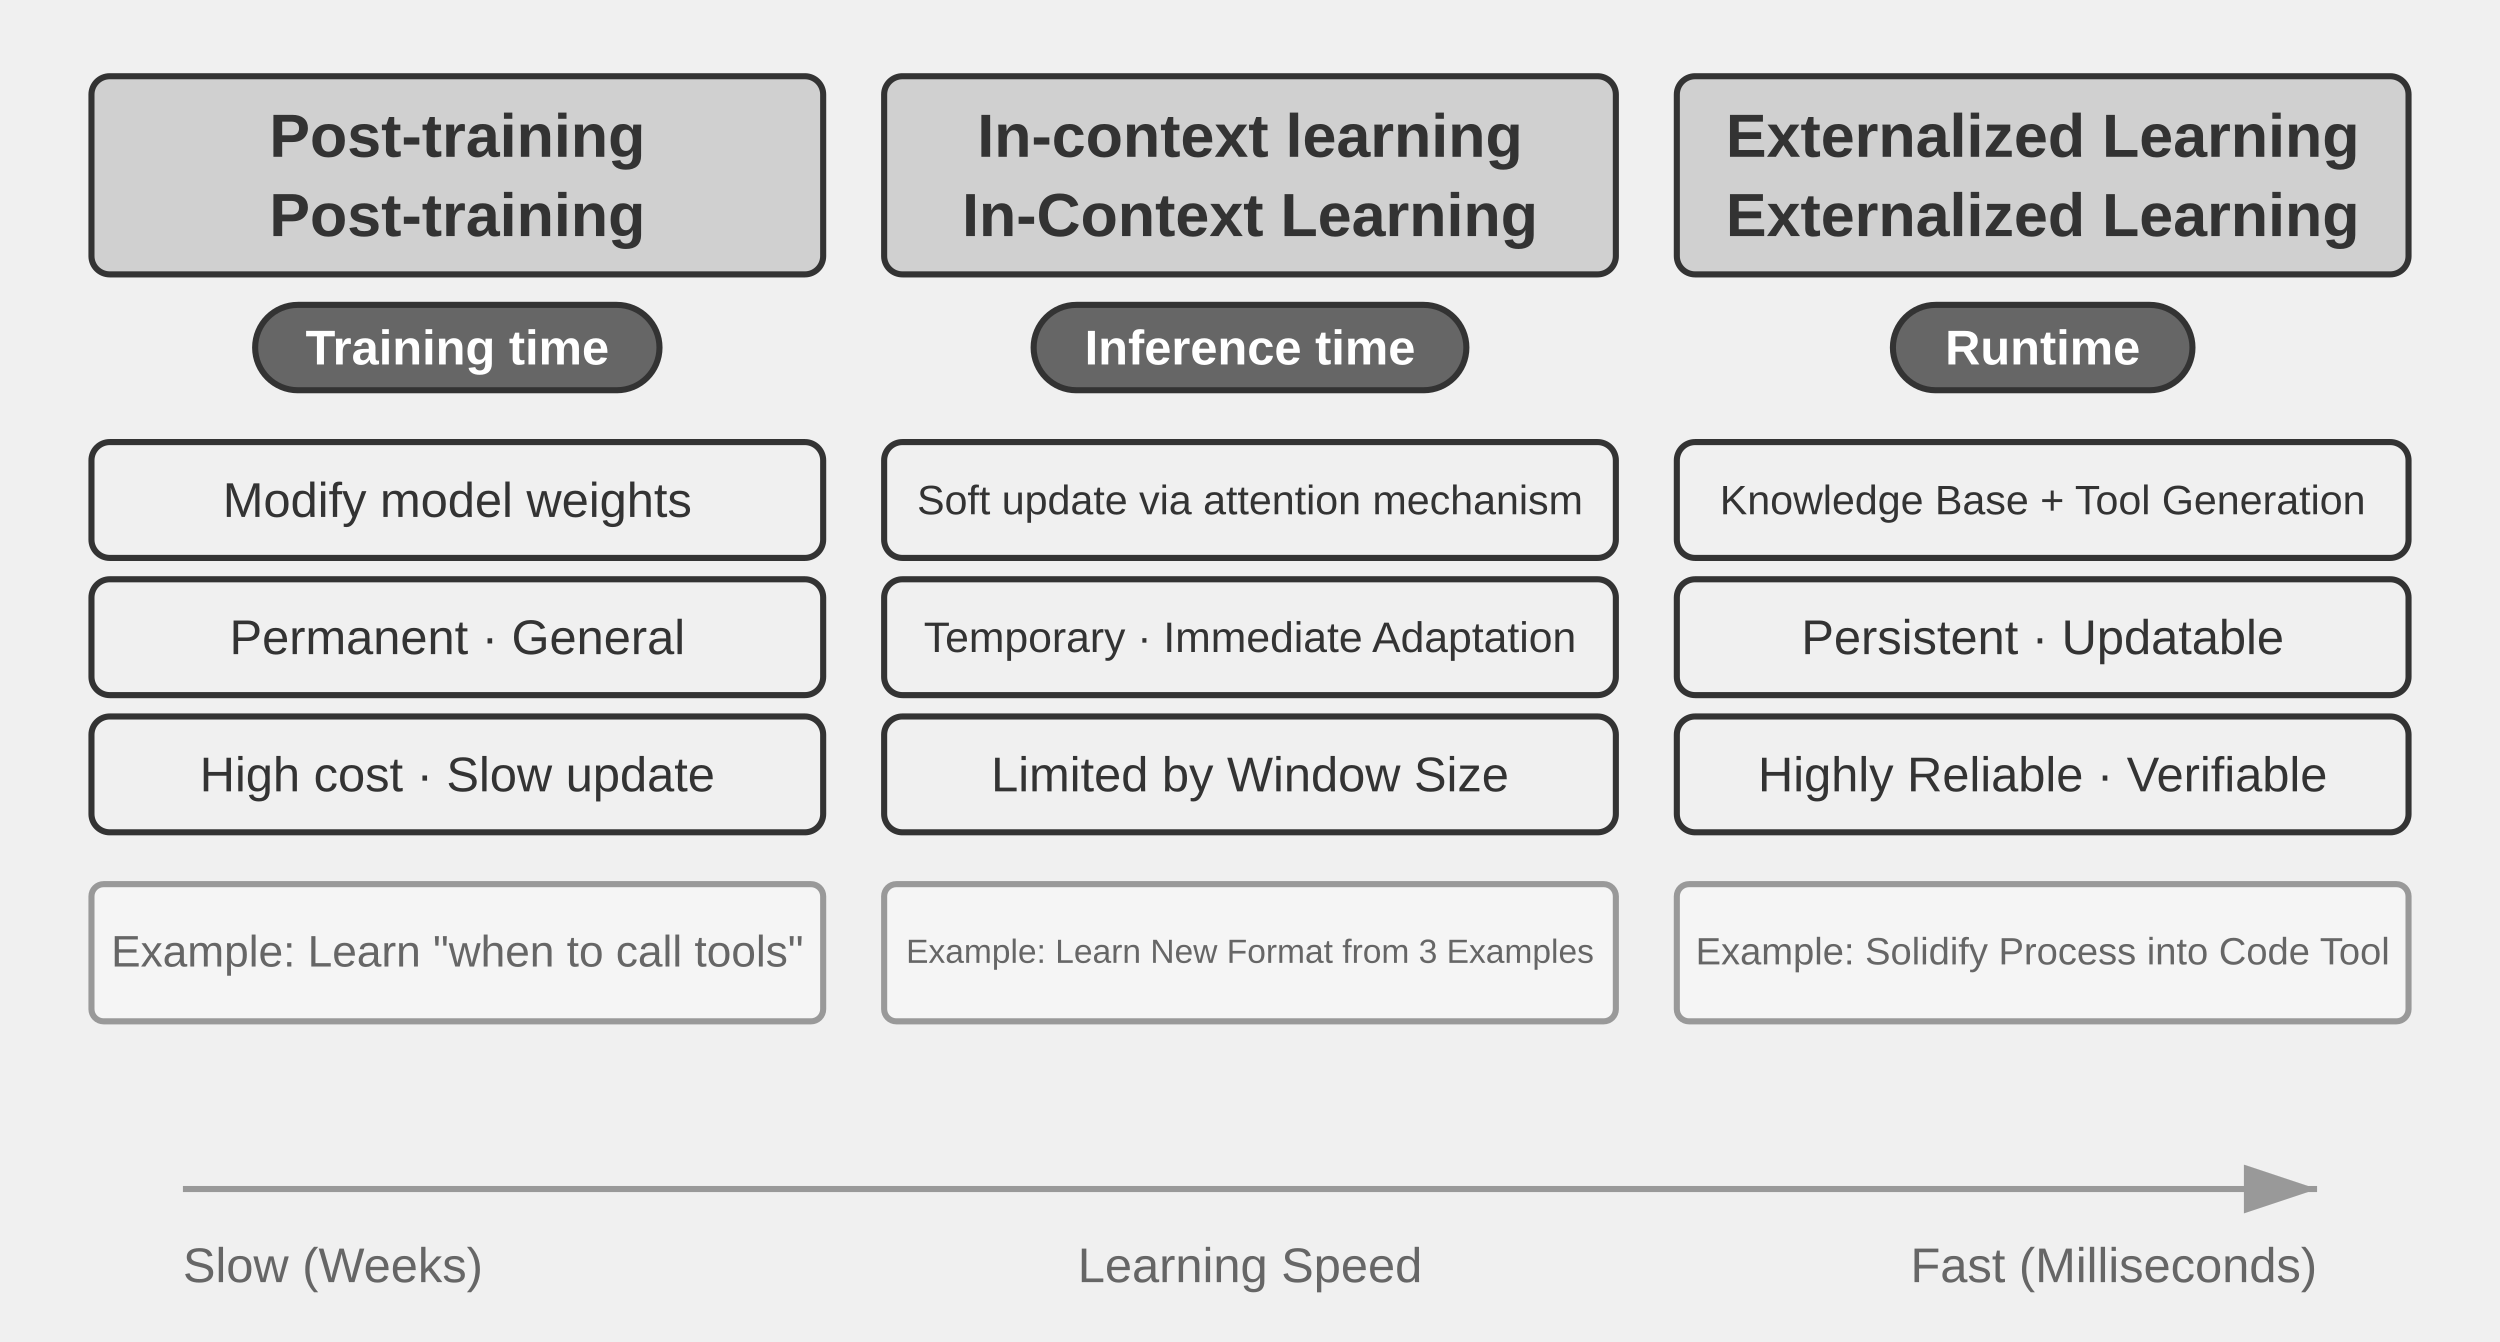
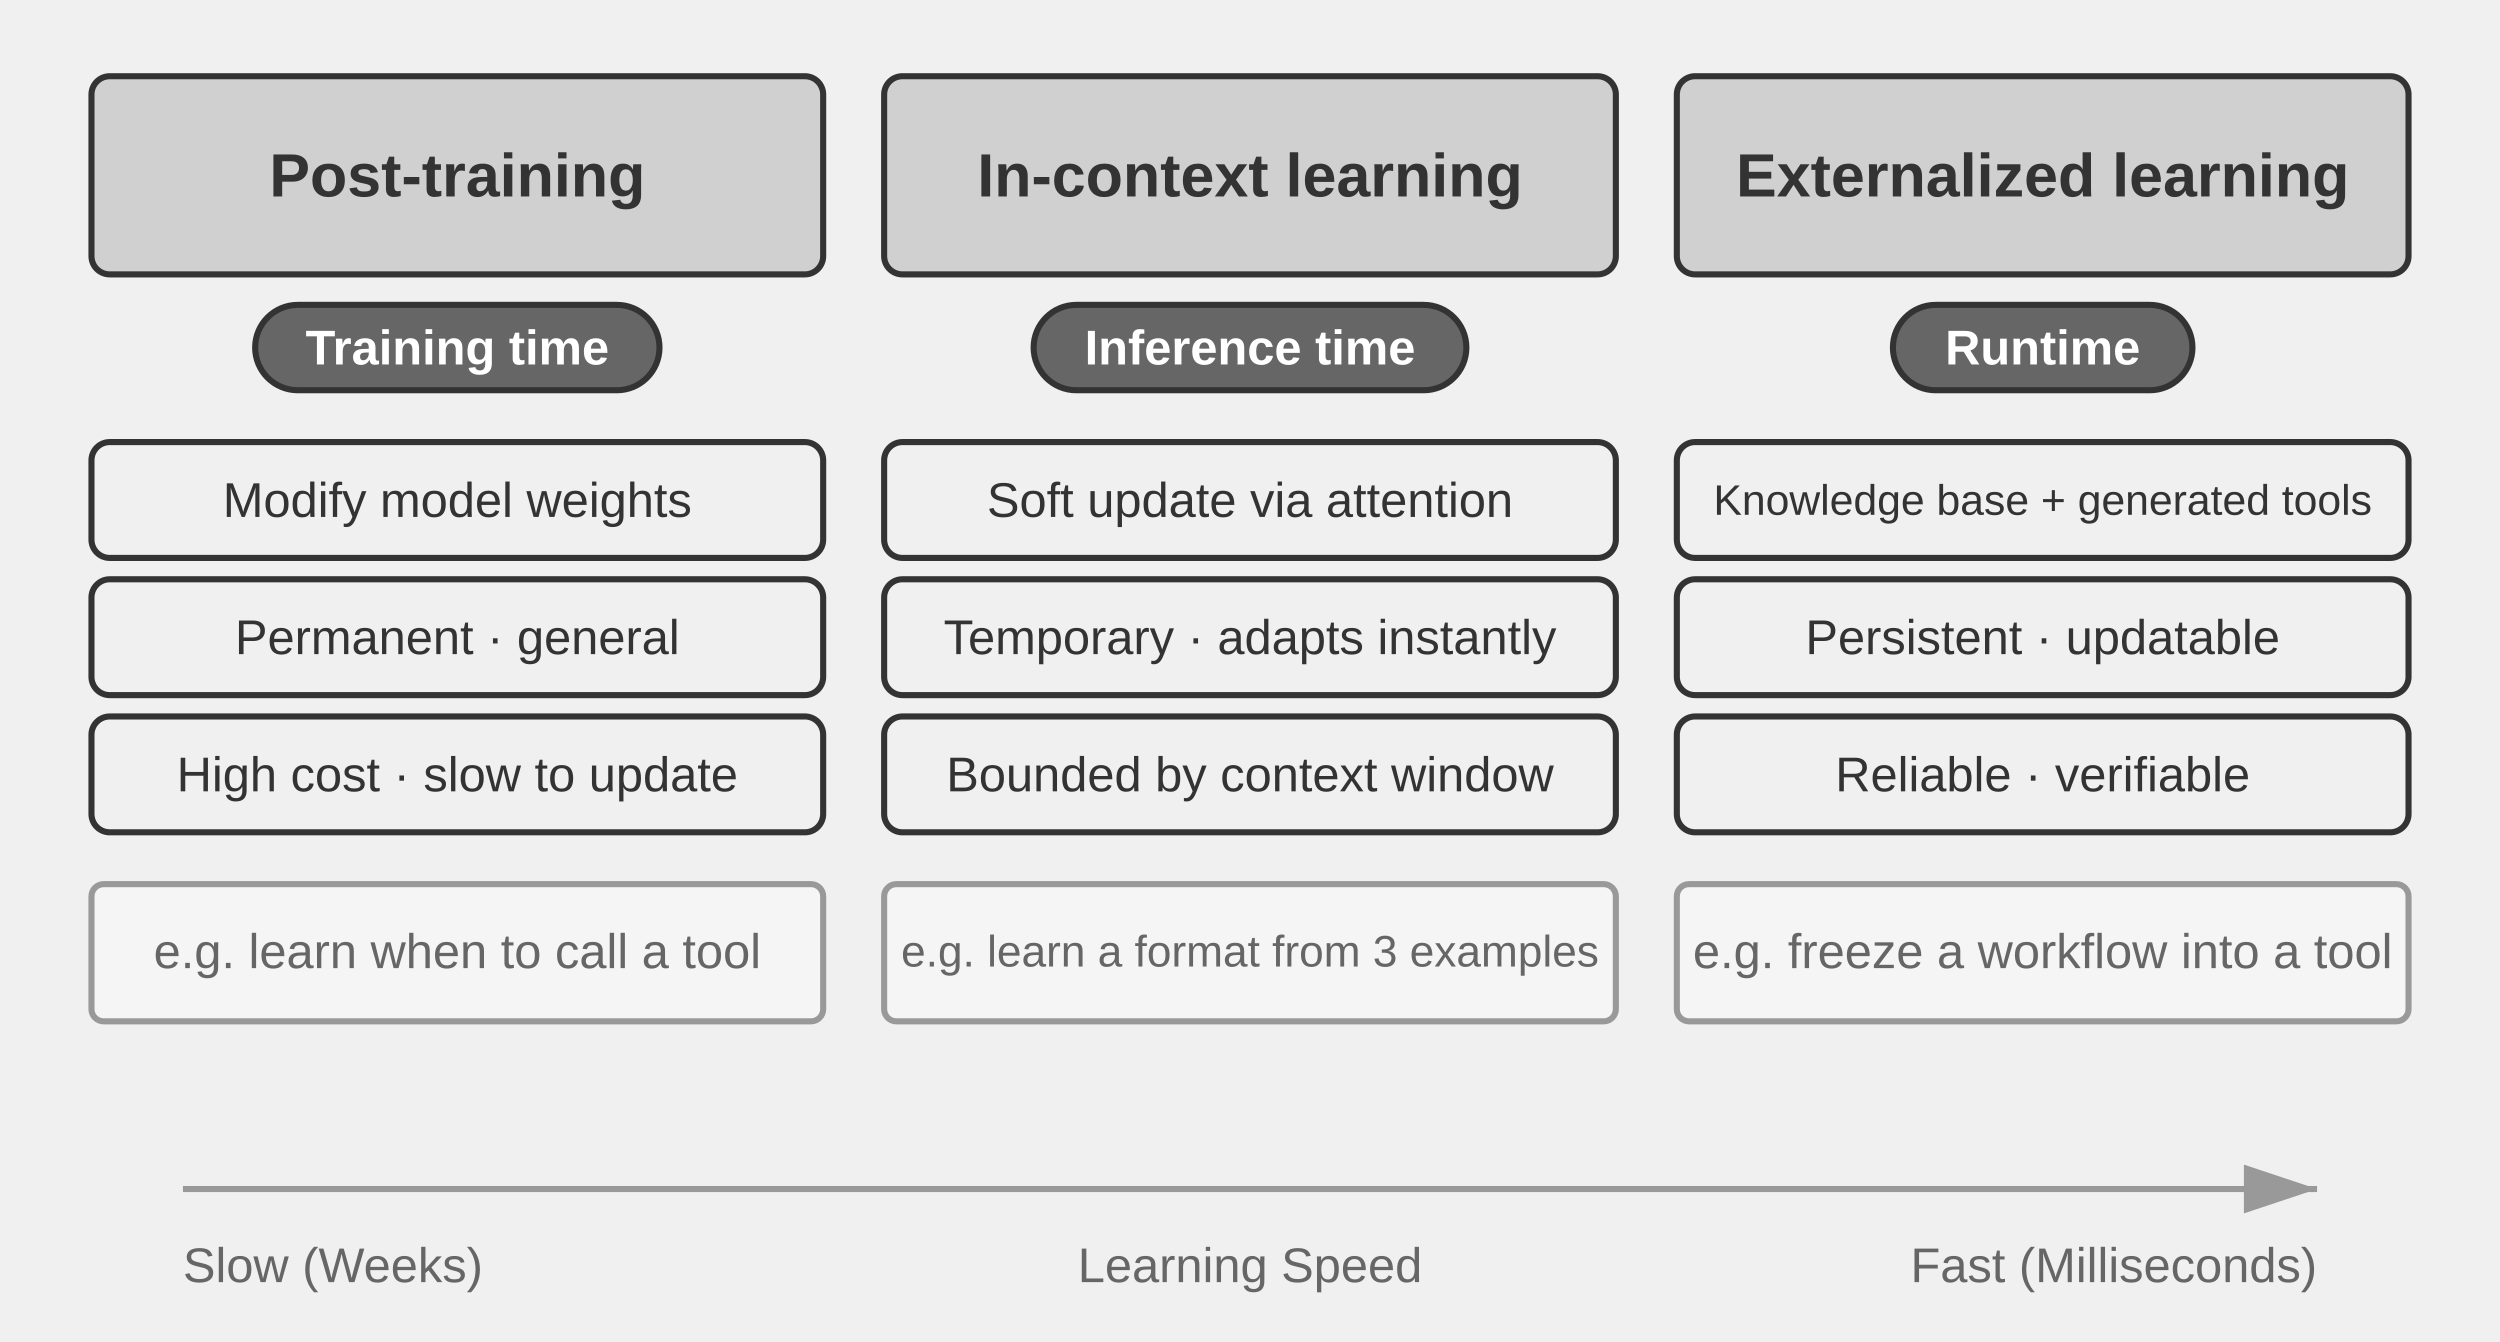
<svg xmlns="http://www.w3.org/2000/svg" viewBox="0 40 820 440" width="820" height="440" style="background:#ffffff">
  <defs>
    <marker id="ah" markerWidth="12" markerHeight="8" refX="12" refY="4" orient="auto">
      <polygon points="0 0, 12 4, 0 8" fill="#333333" />
    </marker>
    <marker id="ah-light" markerWidth="12" markerHeight="8" refX="12" refY="4" orient="auto">
      <polygon points="0 0, 12 4, 0 8" fill="#999999" />
    </marker>
  </defs>
  <rect x="30.0" y="65" width="240" height="65" rx="6" fill="#d0d0d0" stroke="#333333" stroke-width="2" />
-   <text x="150.0" y="84.5" font-family="Arial, 'Helvetica Neue', Helvetica, 'PingFang SC', 'Microsoft YaHei', sans-serif" font-size="20" fill="#333333" text-anchor="middle" dominant-baseline="central" font-weight="bold">Post-training</text>
-   <text x="150.0" y="110.5" font-family="Arial, 'Helvetica Neue', Helvetica, 'PingFang SC', 'Microsoft YaHei', sans-serif" font-size="20" fill="#333333" text-anchor="middle" dominant-baseline="central" font-weight="bold">Post-training</text>
+   <text x="150.0" y="97.5" font-family="Arial, 'Helvetica Neue', Helvetica, 'PingFang SC', 'Microsoft YaHei', sans-serif" font-size="20" fill="#333333" text-anchor="middle" dominant-baseline="central" font-weight="bold">Post-training</text>
  <rect x="83.688" y="140" width="132.625" height="28" rx="14" fill="#666666" stroke="#333333" stroke-width="2" />
  <text x="150.0" y="154.0" font-family="Arial, 'Helvetica Neue', Helvetica, 'PingFang SC', 'Microsoft YaHei', sans-serif" font-size="16" fill="#ffffff" text-anchor="middle" dominant-baseline="central" font-weight="bold">Training time</text>
  <rect x="30.0" y="185" width="240" height="38" rx="6" fill="#f0f0f0" stroke="#333333" stroke-width="2" />
  <text x="150.0" y="204.0" font-family="Arial, 'Helvetica Neue', Helvetica, 'PingFang SC', 'Microsoft YaHei', sans-serif" font-size="16" fill="#333333" text-anchor="middle" dominant-baseline="central" font-weight="normal">Modify model weights</text>
  <rect x="30.0" y="230" width="240" height="38" rx="6" fill="#f0f0f0" stroke="#333333" stroke-width="2" />
-   <text x="150.0" y="249.0" font-family="Arial, 'Helvetica Neue', Helvetica, 'PingFang SC', 'Microsoft YaHei', sans-serif" font-size="16" fill="#333333" text-anchor="middle" dominant-baseline="central" font-weight="normal">Permanent · General</text>
+   <text x="150.0" y="249.0" font-family="Arial, 'Helvetica Neue', Helvetica, 'PingFang SC', 'Microsoft YaHei', sans-serif" font-size="16" fill="#333333" text-anchor="middle" dominant-baseline="central" font-weight="normal">Permanent · general</text>
  <rect x="30.0" y="275" width="240" height="38" rx="6" fill="#f0f0f0" stroke="#333333" stroke-width="2" />
-   <text x="150.0" y="294.0" font-family="Arial, 'Helvetica Neue', Helvetica, 'PingFang SC', 'Microsoft YaHei', sans-serif" font-size="16" fill="#333333" text-anchor="middle" dominant-baseline="central" font-weight="normal">High cost · Slow update</text>
+   <text x="150.0" y="294.0" font-family="Arial, 'Helvetica Neue', Helvetica, 'PingFang SC', 'Microsoft YaHei', sans-serif" font-size="16" fill="#333333" text-anchor="middle" dominant-baseline="central" font-weight="normal">High cost · slow to update</text>
  <rect x="30.0" y="330" width="240" height="45" rx="4" fill="#f5f5f5" stroke="#999999" stroke-width="2" />
-   <text x="150.0" y="352" font-family="Arial, 'Helvetica Neue', Helvetica, 'PingFang SC', 'Microsoft YaHei', sans-serif" font-size="14.5" fill="#666666" text-anchor="middle" dominant-baseline="central" font-weight="normal">Example: Learn "when to call tools"</text>
+   <text x="150.0" y="352" font-family="Arial, 'Helvetica Neue', Helvetica, 'PingFang SC', 'Microsoft YaHei', sans-serif" font-size="16" fill="#666666" text-anchor="middle" dominant-baseline="central" font-weight="normal">e.g. learn when to call a tool</text>
  <rect x="290.0" y="65" width="240" height="65" rx="6" fill="#d0d0d0" stroke="#333333" stroke-width="2" />
-   <text x="410.0" y="84.5" font-family="Arial, 'Helvetica Neue', Helvetica, 'PingFang SC', 'Microsoft YaHei', sans-serif" font-size="20" fill="#333333" text-anchor="middle" dominant-baseline="central" font-weight="bold">In-context learning</text>
-   <text x="410.0" y="110.5" font-family="Arial, 'Helvetica Neue', Helvetica, 'PingFang SC', 'Microsoft YaHei', sans-serif" font-size="20" fill="#333333" text-anchor="middle" dominant-baseline="central" font-weight="bold">In-Context Learning</text>
+   <text x="410.0" y="97.5" font-family="Arial, 'Helvetica Neue', Helvetica, 'PingFang SC', 'Microsoft YaHei', sans-serif" font-size="20" fill="#333333" text-anchor="middle" dominant-baseline="central" font-weight="bold">In-context learning</text>
  <rect x="339.031" y="140" width="141.938" height="28" rx="14" fill="#666666" stroke="#333333" stroke-width="2" />
  <text x="410.0" y="154.0" font-family="Arial, 'Helvetica Neue', Helvetica, 'PingFang SC', 'Microsoft YaHei', sans-serif" font-size="16" fill="#ffffff" text-anchor="middle" dominant-baseline="central" font-weight="bold">Inference time</text>
  <rect x="290.0" y="185" width="240" height="38" rx="6" fill="#f0f0f0" stroke="#333333" stroke-width="2" />
-   <text x="410.0" y="204.0" font-family="Arial, 'Helvetica Neue', Helvetica, 'PingFang SC', 'Microsoft YaHei', sans-serif" font-size="13.5" fill="#333333" text-anchor="middle" dominant-baseline="central" font-weight="normal">Soft update via attention mechanism</text>
+   <text x="410.0" y="204.0" font-family="Arial, 'Helvetica Neue', Helvetica, 'PingFang SC', 'Microsoft YaHei', sans-serif" font-size="16" fill="#333333" text-anchor="middle" dominant-baseline="central" font-weight="normal">Soft update via attention</text>
  <rect x="290.0" y="230" width="240" height="38" rx="6" fill="#f0f0f0" stroke="#333333" stroke-width="2" />
-   <text x="410.0" y="249.0" font-family="Arial, 'Helvetica Neue', Helvetica, 'PingFang SC', 'Microsoft YaHei', sans-serif" font-size="14.0" fill="#333333" text-anchor="middle" dominant-baseline="central" font-weight="normal">Temporary · Immediate Adaptation</text>
+   <text x="410.0" y="249.0" font-family="Arial, 'Helvetica Neue', Helvetica, 'PingFang SC', 'Microsoft YaHei', sans-serif" font-size="16" fill="#333333" text-anchor="middle" dominant-baseline="central" font-weight="normal">Temporary · adapts instantly</text>
  <rect x="290.0" y="275" width="240" height="38" rx="6" fill="#f0f0f0" stroke="#333333" stroke-width="2" />
-   <text x="410.0" y="294.0" font-family="Arial, 'Helvetica Neue', Helvetica, 'PingFang SC', 'Microsoft YaHei', sans-serif" font-size="16" fill="#333333" text-anchor="middle" dominant-baseline="central" font-weight="normal">Limited by Window Size</text>
+   <text x="410.0" y="294.0" font-family="Arial, 'Helvetica Neue', Helvetica, 'PingFang SC', 'Microsoft YaHei', sans-serif" font-size="16" fill="#333333" text-anchor="middle" dominant-baseline="central" font-weight="normal">Bounded by context window</text>
  <rect x="290.0" y="330" width="240" height="45" rx="4" fill="#f5f5f5" stroke="#999999" stroke-width="2" />
-   <text x="410.0" y="352" font-family="Arial, 'Helvetica Neue', Helvetica, 'PingFang SC', 'Microsoft YaHei', sans-serif" font-size="11" fill="#666666" text-anchor="middle" dominant-baseline="central" font-weight="normal">Example: Learn New Format from 3 Examples</text>
+   <text x="410.0" y="352" font-family="Arial, 'Helvetica Neue', Helvetica, 'PingFang SC', 'Microsoft YaHei', sans-serif" font-size="14.5" fill="#666666" text-anchor="middle" dominant-baseline="central" font-weight="normal">e.g. learn a format from 3 examples</text>
  <rect x="550.0" y="65" width="240" height="65" rx="6" fill="#d0d0d0" stroke="#333333" stroke-width="2" />
-   <text x="670.0" y="84.5" font-family="Arial, 'Helvetica Neue', Helvetica, 'PingFang SC', 'Microsoft YaHei', sans-serif" font-size="20" fill="#333333" text-anchor="middle" dominant-baseline="central" font-weight="bold">Externalized Learning</text>
-   <text x="670.0" y="110.5" font-family="Arial, 'Helvetica Neue', Helvetica, 'PingFang SC', 'Microsoft YaHei', sans-serif" font-size="20" fill="#333333" text-anchor="middle" dominant-baseline="central" font-weight="bold">Externalized Learning</text>
+   <text x="670.0" y="97.5" font-family="Arial, 'Helvetica Neue', Helvetica, 'PingFang SC', 'Microsoft YaHei', sans-serif" font-size="20" fill="#333333" text-anchor="middle" dominant-baseline="central" font-weight="bold">Externalized learning</text>
  <rect x="620.876" y="140" width="98.249" height="28" rx="14" fill="#666666" stroke="#333333" stroke-width="2" />
  <text x="670.0" y="154.0" font-family="Arial, 'Helvetica Neue', Helvetica, 'PingFang SC', 'Microsoft YaHei', sans-serif" font-size="16" fill="#ffffff" text-anchor="middle" dominant-baseline="central" font-weight="bold">Runtime</text>
  <rect x="550.0" y="185" width="240" height="38" rx="6" fill="#f0f0f0" stroke="#333333" stroke-width="2" />
-   <text x="670.0" y="204.0" font-family="Arial, 'Helvetica Neue', Helvetica, 'PingFang SC', 'Microsoft YaHei', sans-serif" font-size="13.5" fill="#333333" text-anchor="middle" dominant-baseline="central" font-weight="normal">Knowledge Base + Tool Generation</text>
+   <text x="670.0" y="204.0" font-family="Arial, 'Helvetica Neue', Helvetica, 'PingFang SC', 'Microsoft YaHei', sans-serif" font-size="14.0" fill="#333333" text-anchor="middle" dominant-baseline="central" font-weight="normal">Knowledge base + generated tools</text>
  <rect x="550.0" y="230" width="240" height="38" rx="6" fill="#f0f0f0" stroke="#333333" stroke-width="2" />
-   <text x="670.0" y="249.0" font-family="Arial, 'Helvetica Neue', Helvetica, 'PingFang SC', 'Microsoft YaHei', sans-serif" font-size="16" fill="#333333" text-anchor="middle" dominant-baseline="central" font-weight="normal">Persistent · Updatable</text>
+   <text x="670.0" y="249.0" font-family="Arial, 'Helvetica Neue', Helvetica, 'PingFang SC', 'Microsoft YaHei', sans-serif" font-size="16" fill="#333333" text-anchor="middle" dominant-baseline="central" font-weight="normal">Persistent · updatable</text>
  <rect x="550.0" y="275" width="240" height="38" rx="6" fill="#f0f0f0" stroke="#333333" stroke-width="2" />
-   <text x="670.0" y="294.0" font-family="Arial, 'Helvetica Neue', Helvetica, 'PingFang SC', 'Microsoft YaHei', sans-serif" font-size="16" fill="#333333" text-anchor="middle" dominant-baseline="central" font-weight="normal">Highly Reliable · Verifiable</text>
+   <text x="670.0" y="294.0" font-family="Arial, 'Helvetica Neue', Helvetica, 'PingFang SC', 'Microsoft YaHei', sans-serif" font-size="16" fill="#333333" text-anchor="middle" dominant-baseline="central" font-weight="normal">Reliable · verifiable</text>
  <rect x="550.0" y="330" width="240" height="45" rx="4" fill="#f5f5f5" stroke="#999999" stroke-width="2" />
-   <text x="670.0" y="352" font-family="Arial, 'Helvetica Neue', Helvetica, 'PingFang SC', 'Microsoft YaHei', sans-serif" font-size="12.5" fill="#666666" text-anchor="middle" dominant-baseline="central" font-weight="normal">Example: Solidify Process into Code Tool</text>
+   <text x="670.0" y="352" font-family="Arial, 'Helvetica Neue', Helvetica, 'PingFang SC', 'Microsoft YaHei', sans-serif" font-size="16" fill="#666666" text-anchor="middle" dominant-baseline="central" font-weight="normal">e.g. freeze a workflow into a tool</text>
  <line x1="60" y1="430" x2="760" y2="430" stroke="#999999" stroke-width="2" marker-end="url(#ah-light)" />
  <text x="60" y="455" font-family="Arial, 'Helvetica Neue', Helvetica, 'PingFang SC', 'Microsoft YaHei', sans-serif" font-size="16" fill="#666666" text-anchor="start" dominant-baseline="central" font-weight="normal">Slow (Weeks)</text>
  <text x="410" y="455" font-family="Arial, 'Helvetica Neue', Helvetica, 'PingFang SC', 'Microsoft YaHei', sans-serif" font-size="16" fill="#666666" text-anchor="middle" dominant-baseline="central" font-weight="normal">Learning Speed</text>
  <text x="760" y="455" font-family="Arial, 'Helvetica Neue', Helvetica, 'PingFang SC', 'Microsoft YaHei', sans-serif" font-size="16" fill="#666666" text-anchor="end" dominant-baseline="central" font-weight="normal">Fast (Milliseconds)</text>
</svg>
